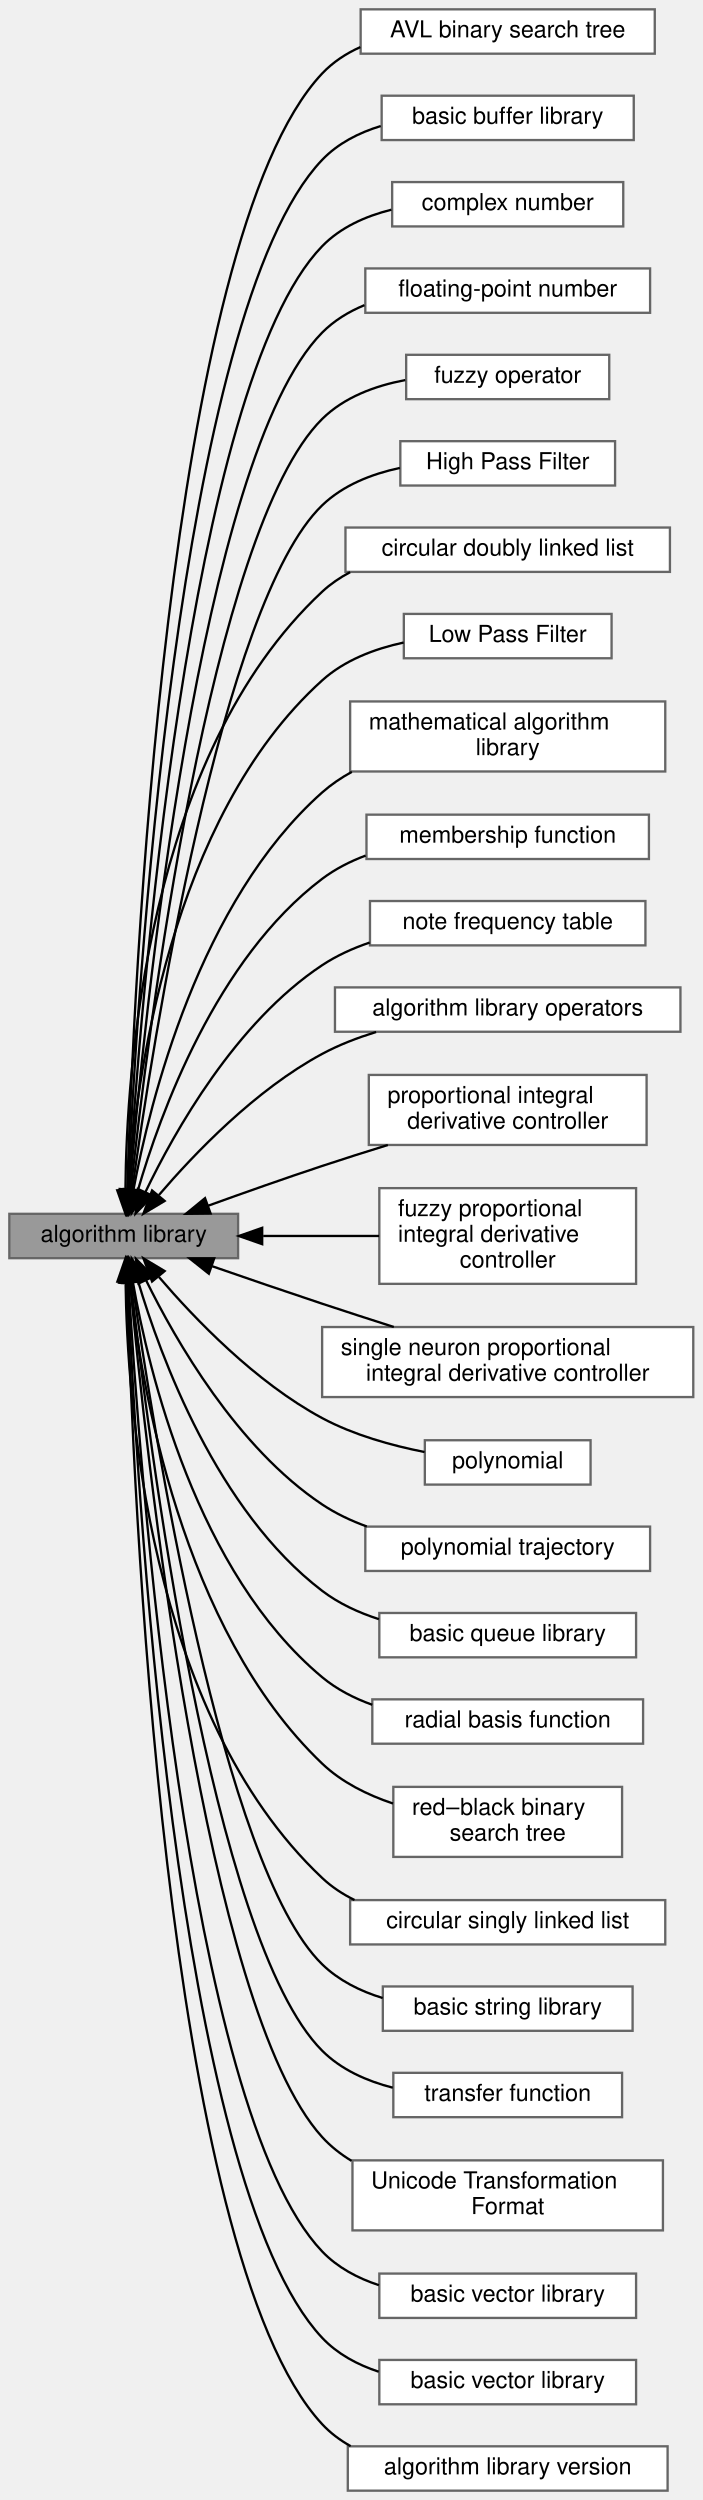
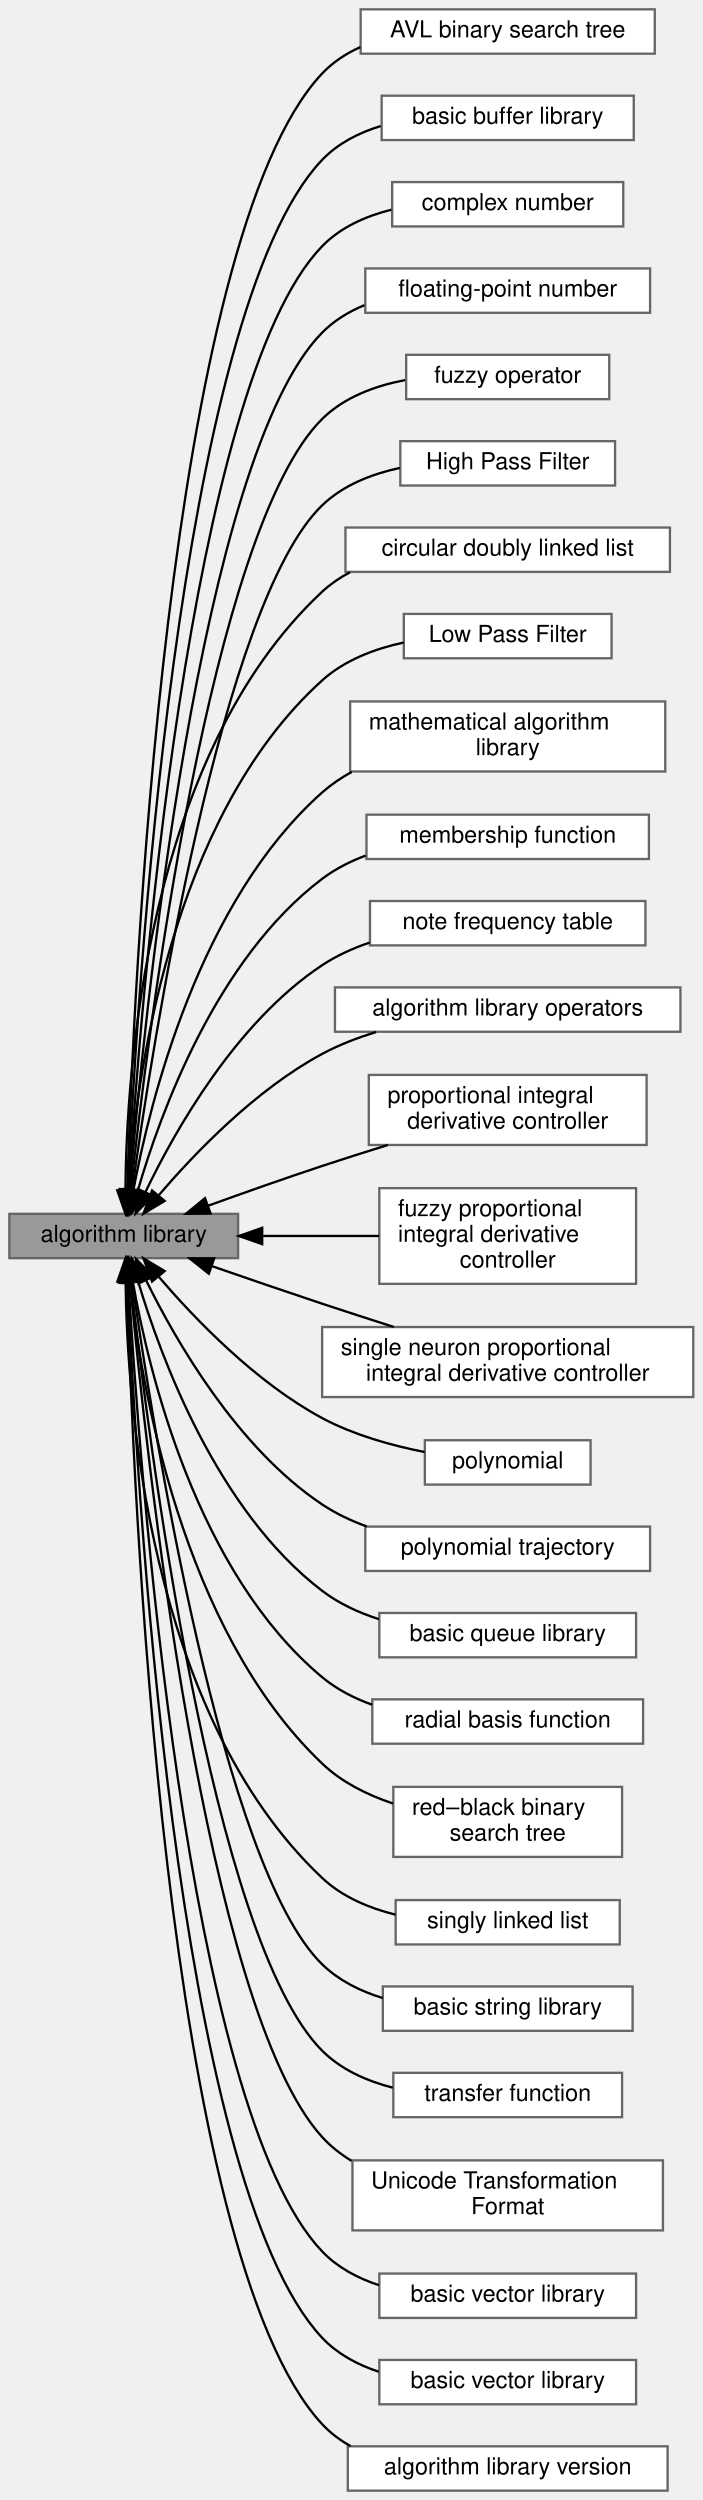
<svg xmlns="http://www.w3.org/2000/svg" xmlns:xlink="http://www.w3.org/1999/xlink" width="301pt" height="1071pt" viewBox="0.00 0.00 301.00 1071.00">
  <g id="graph0" class="graph" transform="scale(1 1) rotate(0) translate(4 1067)">
    <g id="Node000001" class="node">
      <g id="a_Node000001">
        <a xlink:title=" ">
          <polygon fill="#999999" stroke="#666666" points="98,-547 0,-547 0,-528 98,-528 98,-547" />
          <text text-anchor="middle" x="49" y="-535" font-family="Helvetica,sans-Serif" font-size="10.00">algorithm library</text>
        </a>
      </g>
    </g>
    <g id="Node000003" class="node">
      <g id="a_Node000003">
        <a xlink:href="../../d6/d8f/group__A__AVL.html" target="_top" xlink:title=" ">
          <polygon fill="white" stroke="#666666" points="276.5,-1063 150.5,-1063 150.5,-1044 276.5,-1044 276.5,-1063" />
          <text text-anchor="middle" x="213.5" y="-1051" font-family="Helvetica,sans-Serif" font-size="10.00">AVL binary search tree</text>
        </a>
      </g>
    </g>
    <g id="edge2" class="edge">
      <path fill="none" stroke="black" d="M50.5,-557.17C53.02,-640.64 67.06,-964.53 134,-1035.5 138.61,-1040.38 144.24,-1044.07 150.37,-1046.83" />
      <polygon fill="black" stroke="black" points="53.99,-556.94 50.21,-547.04 47,-557.13 53.99,-556.94" />
    </g>
    <g id="Node000004" class="node">
      <g id="a_Node000004">
        <a xlink:href="../../d0/df8/group__A__BUF.html" target="_top" xlink:title=" ">
          <polygon fill="white" stroke="#666666" points="267.5,-1026 159.5,-1026 159.5,-1007 267.5,-1007 267.5,-1026" />
          <text text-anchor="middle" x="213.5" y="-1014" font-family="Helvetica,sans-Serif" font-size="10.00">basic buffer library</text>
        </a>
      </g>
    </g>
    <g id="edge3" class="edge">
      <path fill="none" stroke="black" d="M50.79,-557.22C54.39,-636.83 71.85,-933.48 134,-998.5 140.76,-1005.58 149.7,-1010.13 159.11,-1013.01" />
      <polygon fill="black" stroke="black" points="54.28,-556.94 50.36,-547.1 47.29,-557.24 54.28,-556.94" />
    </g>
    <g id="Node000005" class="node">
      <g id="a_Node000005">
        <a xlink:href="../../d6/dbb/group__A__COMPLEX.html" target="_top" xlink:title=" ">
          <polygon fill="white" stroke="#666666" points="263,-989 164,-989 164,-970 263,-970 263,-989" />
          <text text-anchor="middle" x="213.5" y="-977" font-family="Helvetica,sans-Serif" font-size="10.00">complex number</text>
        </a>
      </g>
    </g>
    <g id="edge4" class="edge">
      <path fill="none" stroke="black" d="M51.12,-557.07C55.85,-632.39 76.58,-902.34 134,-961.5 141.89,-969.63 152.64,-974.41 163.66,-977.16" />
      <polygon fill="black" stroke="black" points="54.62,-556.83 50.52,-547.06 47.63,-557.25 54.62,-556.83" />
    </g>
    <g id="Node000002" class="node">
      <g id="a_Node000002">
        <a xlink:href="../../d5/da3/group__A__FLOAT.html" target="_top" xlink:title=" ">
          <polygon fill="white" stroke="#666666" points="274.5,-952 152.5,-952 152.5,-933 274.5,-933 274.5,-952" />
          <text text-anchor="middle" x="213.5" y="-940" font-family="Helvetica,sans-Serif" font-size="10.00">floating-point number</text>
        </a>
      </g>
    </g>
    <g id="edge1" class="edge">
      <path fill="none" stroke="black" d="M51.57,-557.62C57.58,-629.38 81.47,-871.35 134,-924.5 139.11,-929.67 145.38,-933.48 152.14,-936.28" />
      <polygon fill="black" stroke="black" points="55.03,-556.96 50.73,-547.28 48.05,-557.53 55.03,-556.96" />
    </g>
    <g id="Node000006" class="node">
      <g id="a_Node000006">
        <a xlink:href="../../d6/d0a/group__A__FUZZY.html" target="_top" xlink:title=" ">
          <polygon fill="white" stroke="#666666" points="257,-915 170,-915 170,-896 257,-896 257,-915" />
          <text text-anchor="middle" x="213.5" y="-903" font-family="Helvetica,sans-Serif" font-size="10.00">fuzzy operator</text>
        </a>
      </g>
    </g>
    <g id="edge5" class="edge">
      <path fill="none" stroke="black" d="M52,-556.98C59.21,-623.49 86.04,-840.02 134,-887.5 143.44,-896.84 156.68,-901.73 169.61,-904.18" />
      <polygon fill="black" stroke="black" points="55.48,-556.59 50.94,-547.01 48.51,-557.32 55.48,-556.59" />
    </g>
    <g id="Node000011" class="node">
      <g id="a_Node000011">
        <a xlink:href="../../dd/d71/group__A__HPF.html" target="_top" xlink:title=" ">
          <polygon fill="white" stroke="#666666" points="259.5,-878 167.5,-878 167.5,-859 259.5,-859 259.5,-878" />
          <text text-anchor="middle" x="213.5" y="-866" font-family="Helvetica,sans-Serif" font-size="10.00">High Pass Filter</text>
        </a>
      </g>
    </g>
    <g id="edge10" class="edge">
      <path fill="none" stroke="black" d="M52.63,-557.31C61.29,-619.44 90.81,-808.87 134,-850.5 142.96,-859.14 155.18,-863.94 167.31,-866.54" />
      <polygon fill="black" stroke="black" points="56.08,-556.68 51.26,-547.25 49.15,-557.63 56.08,-556.68" />
    </g>
    <g id="Node000012" class="node">
      <g id="a_Node000012">
        <a xlink:href="../../d8/de5/group__A__LIST.html" target="_top" xlink:title=" ">
          <polygon fill="white" stroke="#666666" points="283,-841 144,-841 144,-822 283,-822 283,-841" />
          <text text-anchor="middle" x="213.5" y="-829" font-family="Helvetica,sans-Serif" font-size="10.00">circular doubly linked list</text>
        </a>
      </g>
    </g>
    <g id="edge11" class="edge">
      <path fill="none" stroke="black" d="M49.73,-557.29C50.17,-607.97 58.72,-743.31 134,-813.5 137.58,-816.84 141.65,-819.6 146,-821.88" />
      <polygon fill="black" stroke="black" points="53.23,-557.07 49.74,-547.06 46.23,-557.06 53.23,-557.07" />
    </g>
    <g id="Node000013" class="node">
      <g id="a_Node000013">
        <a xlink:href="../../df/d27/group__A__LPF.html" target="_top" xlink:title=" ">
          <polygon fill="white" stroke="#666666" points="258,-804 169,-804 169,-785 258,-785 258,-804" />
          <text text-anchor="middle" x="213.5" y="-792" font-family="Helvetica,sans-Serif" font-size="10.00">Low Pass Filter</text>
        </a>
      </g>
    </g>
    <g id="edge12" class="edge">
      <path fill="none" stroke="black" d="M50.92,-557.58C54.13,-603.45 68.64,-716.48 134,-775.5 143.57,-784.15 156.41,-789.03 168.92,-791.74" />
      <polygon fill="black" stroke="black" points="54.4,-557.22 50.32,-547.44 47.41,-557.63 54.4,-557.22" />
    </g>
    <g id="Node000014" class="node">
      <g id="a_Node000014">
        <a xlink:href="../../d1/d82/group__A__MATH.html" target="_top" xlink:title=" ">
          <polygon fill="white" stroke="#666666" points="281,-766.5 146,-766.5 146,-736.5 281,-736.5 281,-766.5" />
          <text text-anchor="start" x="154" y="-754.5" font-family="Helvetica,sans-Serif" font-size="10.00">mathematical algorithm</text>
          <text text-anchor="middle" x="213.5" y="-743.5" font-family="Helvetica,sans-Serif" font-size="10.00"> library</text>
        </a>
      </g>
    </g>
    <g id="edge13" class="edge">
      <path fill="none" stroke="black" d="M53.1,-556.91C60.24,-595.22 81.45,-680.88 134,-727.5 137.84,-730.9 142.15,-733.83 146.72,-736.33" />
      <polygon fill="black" stroke="black" points="56.54,-556.28 51.38,-547.03 49.65,-557.48 56.54,-556.28" />
    </g>
    <g id="Node000015" class="node">
      <g id="a_Node000015">
        <a xlink:href="../../dd/d37/group__A__MF.html" target="_top" xlink:title=" ">
          <polygon fill="white" stroke="#666666" points="274,-718 153,-718 153,-699 274,-699 274,-718" />
          <text text-anchor="middle" x="213.5" y="-706" font-family="Helvetica,sans-Serif" font-size="10.00">membership function</text>
        </a>
      </g>
    </g>
    <g id="edge14" class="edge">
      <path fill="none" stroke="black" d="M55.05,-557C64.61,-589.9 88.6,-656.2 134,-690.5 139.58,-694.71 145.97,-697.97 152.65,-700.48" />
      <polygon fill="black" stroke="black" points="58.38,-555.93 52.34,-547.22 51.63,-557.79 58.38,-555.93" />
    </g>
    <g id="Node000016" class="node">
      <g id="a_Node000016">
        <a xlink:href="../../db/ddc/group__A__NOTEFREQ.html" target="_top" xlink:title=" ">
          <polygon fill="white" stroke="#666666" points="272.5,-681 154.5,-681 154.5,-662 272.5,-662 272.5,-681" />
          <text text-anchor="middle" x="213.5" y="-669" font-family="Helvetica,sans-Serif" font-size="10.00">note frequency table</text>
        </a>
      </g>
    </g>
    <g id="edge15" class="edge">
      <path fill="none" stroke="black" d="M58.29,-556.3C70.8,-582.36 97.03,-629.03 134,-653.5 140.18,-657.59 147.16,-660.76 154.36,-663.21" />
      <polygon fill="black" stroke="black" points="61.42,-554.71 54.05,-547.11 55.07,-557.65 61.42,-554.71" />
    </g>
    <g id="Node000017" class="node">
      <g id="a_Node000017">
        <a xlink:href="../../dd/d76/group__A__OPERATOR.html" target="_top" xlink:title=" ">
          <polygon fill="white" stroke="#666666" points="287.5,-644 139.5,-644 139.5,-625 287.5,-625 287.5,-644" />
          <text text-anchor="middle" x="213.5" y="-632" font-family="Helvetica,sans-Serif" font-size="10.00">algorithm library operators</text>
        </a>
      </g>
    </g>
    <g id="edge16" class="edge">
      <path fill="none" stroke="black" d="M64.05,-555.02C79.37,-572.92 105.52,-600.2 134,-615.5 141.16,-619.35 149.11,-622.43 157.12,-624.89" />
      <polygon fill="black" stroke="black" points="66.53,-552.52 57.44,-547.07 61.15,-557 66.53,-552.52" />
    </g>
    <g id="Node000018" class="node">
      <g id="a_Node000018">
        <a xlink:href="../../d8/da8/group__A__PID.html" target="_top" xlink:title=" ">
          <polygon fill="white" stroke="#666666" points="273,-606.5 154,-606.5 154,-576.5 273,-576.5 273,-606.5" />
          <text text-anchor="start" x="162" y="-594.5" font-family="Helvetica,sans-Serif" font-size="10.00">proportional integral</text>
          <text text-anchor="middle" x="213.5" y="-583.5" font-family="Helvetica,sans-Serif" font-size="10.00"> derivative controller</text>
        </a>
      </g>
    </g>
    <g id="edge17" class="edge">
      <path fill="none" stroke="black" d="M85.05,-550.43C100.07,-555.86 117.84,-562.15 134,-567.5 143.06,-570.5 152.76,-573.58 162.14,-576.48" />
      <polygon fill="black" stroke="black" points="86.22,-547.13 75.63,-547 83.83,-553.71 86.22,-547.13" />
    </g>
    <g id="Node000019" class="node">
      <g id="a_Node000019">
        <a xlink:href="../../dc/db1/group__A__PID__FUZZY.html" target="_top" xlink:title=" ">
          <polygon fill="white" stroke="#666666" points="268.5,-558 158.5,-558 158.5,-517 268.5,-517 268.5,-558" />
          <text text-anchor="start" x="166.5" y="-546" font-family="Helvetica,sans-Serif" font-size="10.00">fuzzy proportional</text>
          <text text-anchor="start" x="166.5" y="-535" font-family="Helvetica,sans-Serif" font-size="10.00"> integral derivative</text>
          <text text-anchor="middle" x="213.5" y="-524" font-family="Helvetica,sans-Serif" font-size="10.00"> controller</text>
        </a>
      </g>
    </g>
    <g id="edge18" class="edge">
      <path fill="none" stroke="black" d="M108.75,-537.5C124.96,-537.5 142.46,-537.5 158.4,-537.5" />
      <polygon fill="black" stroke="black" points="108.32,-534 98.32,-537.5 108.32,-541 108.32,-534" />
    </g>
    <g id="Node000020" class="node">
      <g id="a_Node000020">
        <a xlink:href="../../df/df3/group__A__PID__NEURON.html" target="_top" xlink:title=" ">
          <polygon fill="white" stroke="#666666" points="293,-498.5 134,-498.5 134,-468.5 293,-468.5 293,-498.5" />
          <text text-anchor="start" x="142" y="-486.5" font-family="Helvetica,sans-Serif" font-size="10.00">single neuron proportional</text>
          <text text-anchor="middle" x="213.5" y="-475.5" font-family="Helvetica,sans-Serif" font-size="10.00"> integral derivative controller</text>
        </a>
      </g>
    </g>
    <g id="edge19" class="edge">
      <path fill="none" stroke="black" d="M86.89,-524.55C101.53,-519.47 118.53,-513.63 134,-508.5 143.91,-505.21 154.55,-501.77 164.7,-498.52" />
      <polygon fill="black" stroke="black" points="85.47,-521.34 77.18,-527.93 87.78,-527.95 85.47,-521.34" />
    </g>
    <g id="Node000021" class="node">
      <g id="a_Node000021">
        <a xlink:href="../../d6/de7/group__A__POLY.html" target="_top" xlink:title=" ">
          <polygon fill="white" stroke="#666666" points="249,-450 178,-450 178,-431 249,-431 249,-450" />
          <text text-anchor="middle" x="213.5" y="-438" font-family="Helvetica,sans-Serif" font-size="10.00">polynomial</text>
        </a>
      </g>
    </g>
    <g id="edge20" class="edge">
      <path fill="none" stroke="black" d="M64.05,-519.98C79.37,-502.08 105.52,-474.8 134,-459.5 147.46,-452.27 163.69,-447.75 177.89,-444.95" />
      <polygon fill="black" stroke="black" points="61.15,-518 57.44,-527.93 66.53,-522.48 61.15,-518" />
    </g>
    <g id="Node000022" class="node">
      <g id="a_Node000022">
        <a xlink:href="../../d1/d97/group__A__POLYTRACK.html" target="_top" xlink:title=" ">
          <polygon fill="white" stroke="#666666" points="274.5,-413 152.5,-413 152.5,-394 274.5,-394 274.5,-413" />
          <text text-anchor="middle" x="213.5" y="-401" font-family="Helvetica,sans-Serif" font-size="10.00">polynomial trajectory</text>
        </a>
      </g>
    </g>
    <g id="edge21" class="edge">
      <path fill="none" stroke="black" d="M58.57,-518.54C71.25,-492.7 97.51,-446.86 134,-422.5 139.83,-418.61 146.38,-415.51 153.14,-413.05" />
      <polygon fill="black" stroke="black" points="55.36,-517.14 54.24,-527.68 61.68,-520.14 55.36,-517.14" />
    </g>
    <g id="Node000007" class="node">
      <g id="a_Node000007">
        <a xlink:href="../../df/d54/group__A__QUE.html" target="_top" xlink:title=" ">
          <polygon fill="white" stroke="#666666" points="268.5,-376 158.5,-376 158.5,-357 268.5,-357 268.5,-376" />
          <text text-anchor="middle" x="213.5" y="-364" font-family="Helvetica,sans-Serif" font-size="10.00">basic queue library</text>
        </a>
      </g>
    </g>
    <g id="edge6" class="edge">
      <path fill="none" stroke="black" d="M55.13,-518.18C64.82,-485.58 88.99,-419.84 134,-385.5 141.13,-380.06 149.61,-376.15 158.31,-373.35" />
      <polygon fill="black" stroke="black" points="51.74,-517.3 52.39,-527.88 58.48,-519.2 51.74,-517.3" />
    </g>
    <g id="Node000023" class="node">
      <g id="a_Node000023">
        <a xlink:href="../../dd/dd8/group__A__RBF.html" target="_top" xlink:title=" ">
          <polygon fill="white" stroke="#666666" points="271.5,-339 155.5,-339 155.5,-320 271.5,-320 271.5,-339" />
          <text text-anchor="middle" x="213.5" y="-327" font-family="Helvetica,sans-Serif" font-size="10.00">radial basis function</text>
        </a>
      </g>
    </g>
    <g id="edge22" class="edge">
      <path fill="none" stroke="black" d="M52.9,-517.92C59.68,-479.33 80.28,-393.29 134,-348.5 140.25,-343.29 147.69,-339.47 155.47,-336.67" />
      <polygon fill="black" stroke="black" points="49.43,-517.45 51.28,-527.88 56.34,-518.57 49.43,-517.45" />
    </g>
    <g id="Node000024" class="node">
      <g id="a_Node000024">
        <a xlink:href="../../d7/d06/group__A__RBT.html" target="_top" xlink:title=" ">
          <polygon fill="white" stroke="#666666" points="262.5,-301.5 164.5,-301.5 164.5,-271.5 262.5,-271.5 262.5,-301.5" />
          <text text-anchor="start" x="172.5" y="-289.5" font-family="Helvetica,sans-Serif" font-size="10.00">red–black binary</text>
          <text text-anchor="middle" x="213.5" y="-278.5" font-family="Helvetica,sans-Serif" font-size="10.00"> search tree</text>
        </a>
      </g>
    </g>
    <g id="edge23" class="edge">
      <path fill="none" stroke="black" d="M51.66,-517.56C56.36,-473.87 73.66,-369.04 134,-311.5 142.38,-303.5 153.32,-298.07 164.36,-294.37" />
      <polygon fill="black" stroke="black" points="48.15,-517.44 50.68,-527.73 55.12,-518.11 48.15,-517.44" />
    </g>
    <g id="Node000025" class="node">
      <g id="a_Node000025">
        <a xlink:href="../../d1/dfe/group__A__SLIST.html" target="_top" xlink:title=" ">
-           <polygon fill="white" stroke="#666666" points="281,-253 146,-253 146,-234 281,-234 281,-253" />
-           <text text-anchor="middle" x="213.5" y="-241" font-family="Helvetica,sans-Serif" font-size="10.00">circular singly linked list</text>
+           <polygon fill="white" stroke="#666666" points="261.5,-253 165.5,-253 165.5,-234 261.5,-234 261.5,-253" />
+           <text text-anchor="middle" x="213.5" y="-241" font-family="Helvetica,sans-Serif" font-size="10.00">singly linked list</text>
        </a>
      </g>
    </g>
    <g id="edge24" class="edge">
-       <path fill="none" stroke="black" d="M49.8,-517.83C50.42,-467.46 59.36,-332.87 134,-262.5 138.08,-258.65 142.8,-255.54 147.87,-253.04" />
+       <path fill="none" stroke="black" d="M49.8,-517.83C50.42,-467.46 59.36,-332.87 134,-262.5 142.57,-254.42 153.97,-249.6 165.42,-246.76" />
      <polygon fill="black" stroke="black" points="46.3,-517.99 49.78,-528 53.3,-518 46.3,-517.99" />
    </g>
    <g id="Node000008" class="node">
      <g id="a_Node000008">
        <a xlink:href="../../db/d6c/group__A__STR.html" target="_top" xlink:title=" ">
          <polygon fill="white" stroke="#666666" points="267,-216 160,-216 160,-197 267,-197 267,-216" />
          <text text-anchor="middle" x="213.5" y="-204" font-family="Helvetica,sans-Serif" font-size="10.00">basic string library</text>
        </a>
      </g>
    </g>
    <g id="edge7" class="edge">
      <path fill="none" stroke="black" d="M52.66,-517.78C61.41,-455.9 91.17,-267.25 134,-225.5 141.13,-218.55 150.34,-213.99 159.93,-211.04" />
      <polygon fill="black" stroke="black" points="49.18,-517.41 51.28,-527.79 56.12,-518.37 49.18,-517.41" />
    </g>
    <g id="Node000026" class="node">
      <g id="a_Node000026">
        <a xlink:href="../../d0/ddd/group__A__TF.html" target="_top" xlink:title=" ">
          <polygon fill="white" stroke="#666666" points="262.5,-179 164.5,-179 164.5,-160 262.5,-160 262.5,-179" />
          <text text-anchor="middle" x="213.5" y="-167" font-family="Helvetica,sans-Serif" font-size="10.00">transfer function</text>
        </a>
      </g>
    </g>
    <g id="edge25" class="edge">
      <path fill="none" stroke="black" d="M52.08,-517.66C59.45,-450.9 86.54,-236.02 134,-188.5 142.13,-180.36 153.1,-175.49 164.26,-172.63" />
      <polygon fill="black" stroke="black" points="48.59,-517.37 50.99,-527.69 55.55,-518.13 48.59,-517.37" />
    </g>
    <g id="Node000027" class="node">
      <g id="a_Node000027">
        <a xlink:href="../../d9/da8/group__A__UTF.html" target="_top" xlink:title=" ">
          <polygon fill="white" stroke="#666666" points="280,-141.5 147,-141.5 147,-111.5 280,-111.5 280,-141.5" />
          <text text-anchor="start" x="155" y="-129.5" font-family="Helvetica,sans-Serif" font-size="10.00">Unicode Transformation</text>
          <text text-anchor="middle" x="213.5" y="-118.5" font-family="Helvetica,sans-Serif" font-size="10.00"> Format</text>
        </a>
      </g>
    </g>
    <g id="edge26" class="edge">
      <path fill="none" stroke="black" d="M51.73,-517.58C58.29,-446.49 83.82,-206.63 134,-151.5 137.66,-147.48 141.96,-144.1 146.63,-141.27" />
      <polygon fill="black" stroke="black" points="48.22,-517.55 50.81,-527.82 55.19,-518.17 48.22,-517.55" />
    </g>
    <g id="Node000009" class="node">
      <g id="a_Node000009">
        <a xlink:href="../../da/d05/group__A__VEC.html" target="_top" xlink:title=" ">
          <polygon fill="white" stroke="#666666" points="268.5,-93 158.5,-93 158.5,-74 268.5,-74 268.5,-93" />
          <text text-anchor="middle" x="213.5" y="-81" font-family="Helvetica,sans-Serif" font-size="10.00">basic vector library</text>
        </a>
      </g>
    </g>
    <g id="edge8" class="edge">
      <path fill="none" stroke="black" d="M51.07,-517.45C55.59,-440.27 75.66,-163.63 134,-102.5 140.58,-95.6 149.21,-91.03 158.32,-88.03" />
      <polygon fill="black" stroke="black" points="47.56,-517.52 50.49,-527.7 54.55,-517.92 47.56,-517.52" />
    </g>
    <g id="Node000010" class="node">
      <g id="a_Node000010">
        <a xlink:href="../../da/df8/group__A__VECTOR.html" target="_top" xlink:title=" ">
          <polygon fill="white" stroke="#666666" points="268.5,-56 158.5,-56 158.5,-37 268.5,-37 268.5,-56" />
          <text text-anchor="middle" x="213.5" y="-44" font-family="Helvetica,sans-Serif" font-size="10.00">basic vector library</text>
        </a>
      </g>
    </g>
    <g id="edge9" class="edge">
      <path fill="none" stroke="black" d="M50.74,-517.34C54.15,-435.92 70.96,-132.54 134,-65.5 140.53,-58.55 149.13,-53.96 158.24,-50.95" />
      <polygon fill="black" stroke="black" points="47.23,-517.56 50.33,-527.69 54.23,-517.83 47.23,-517.56" />
    </g>
    <g id="Node000028" class="node">
      <g id="a_Node000028">
        <a xlink:href="../../d2/d1b/group__A__VERSION.html" target="_top" xlink:title=" ">
          <polygon fill="white" stroke="#666666" points="282,-19 145,-19 145,0 282,0 282,-19" />
          <text text-anchor="middle" x="213.5" y="-7" font-family="Helvetica,sans-Serif" font-size="10.00">algorithm library version</text>
        </a>
      </g>
    </g>
    <g id="edge27" class="edge">
      <path fill="none" stroke="black" d="M50.45,-517.68C52.77,-432.88 66.12,-101.6 134,-28.5 137.53,-24.7 141.68,-21.6 146.2,-19.08" />
      <polygon fill="black" stroke="black" points="46.95,-517.68 50.19,-527.76 53.94,-517.86 46.95,-517.68" />
    </g>
  </g>
</svg>
